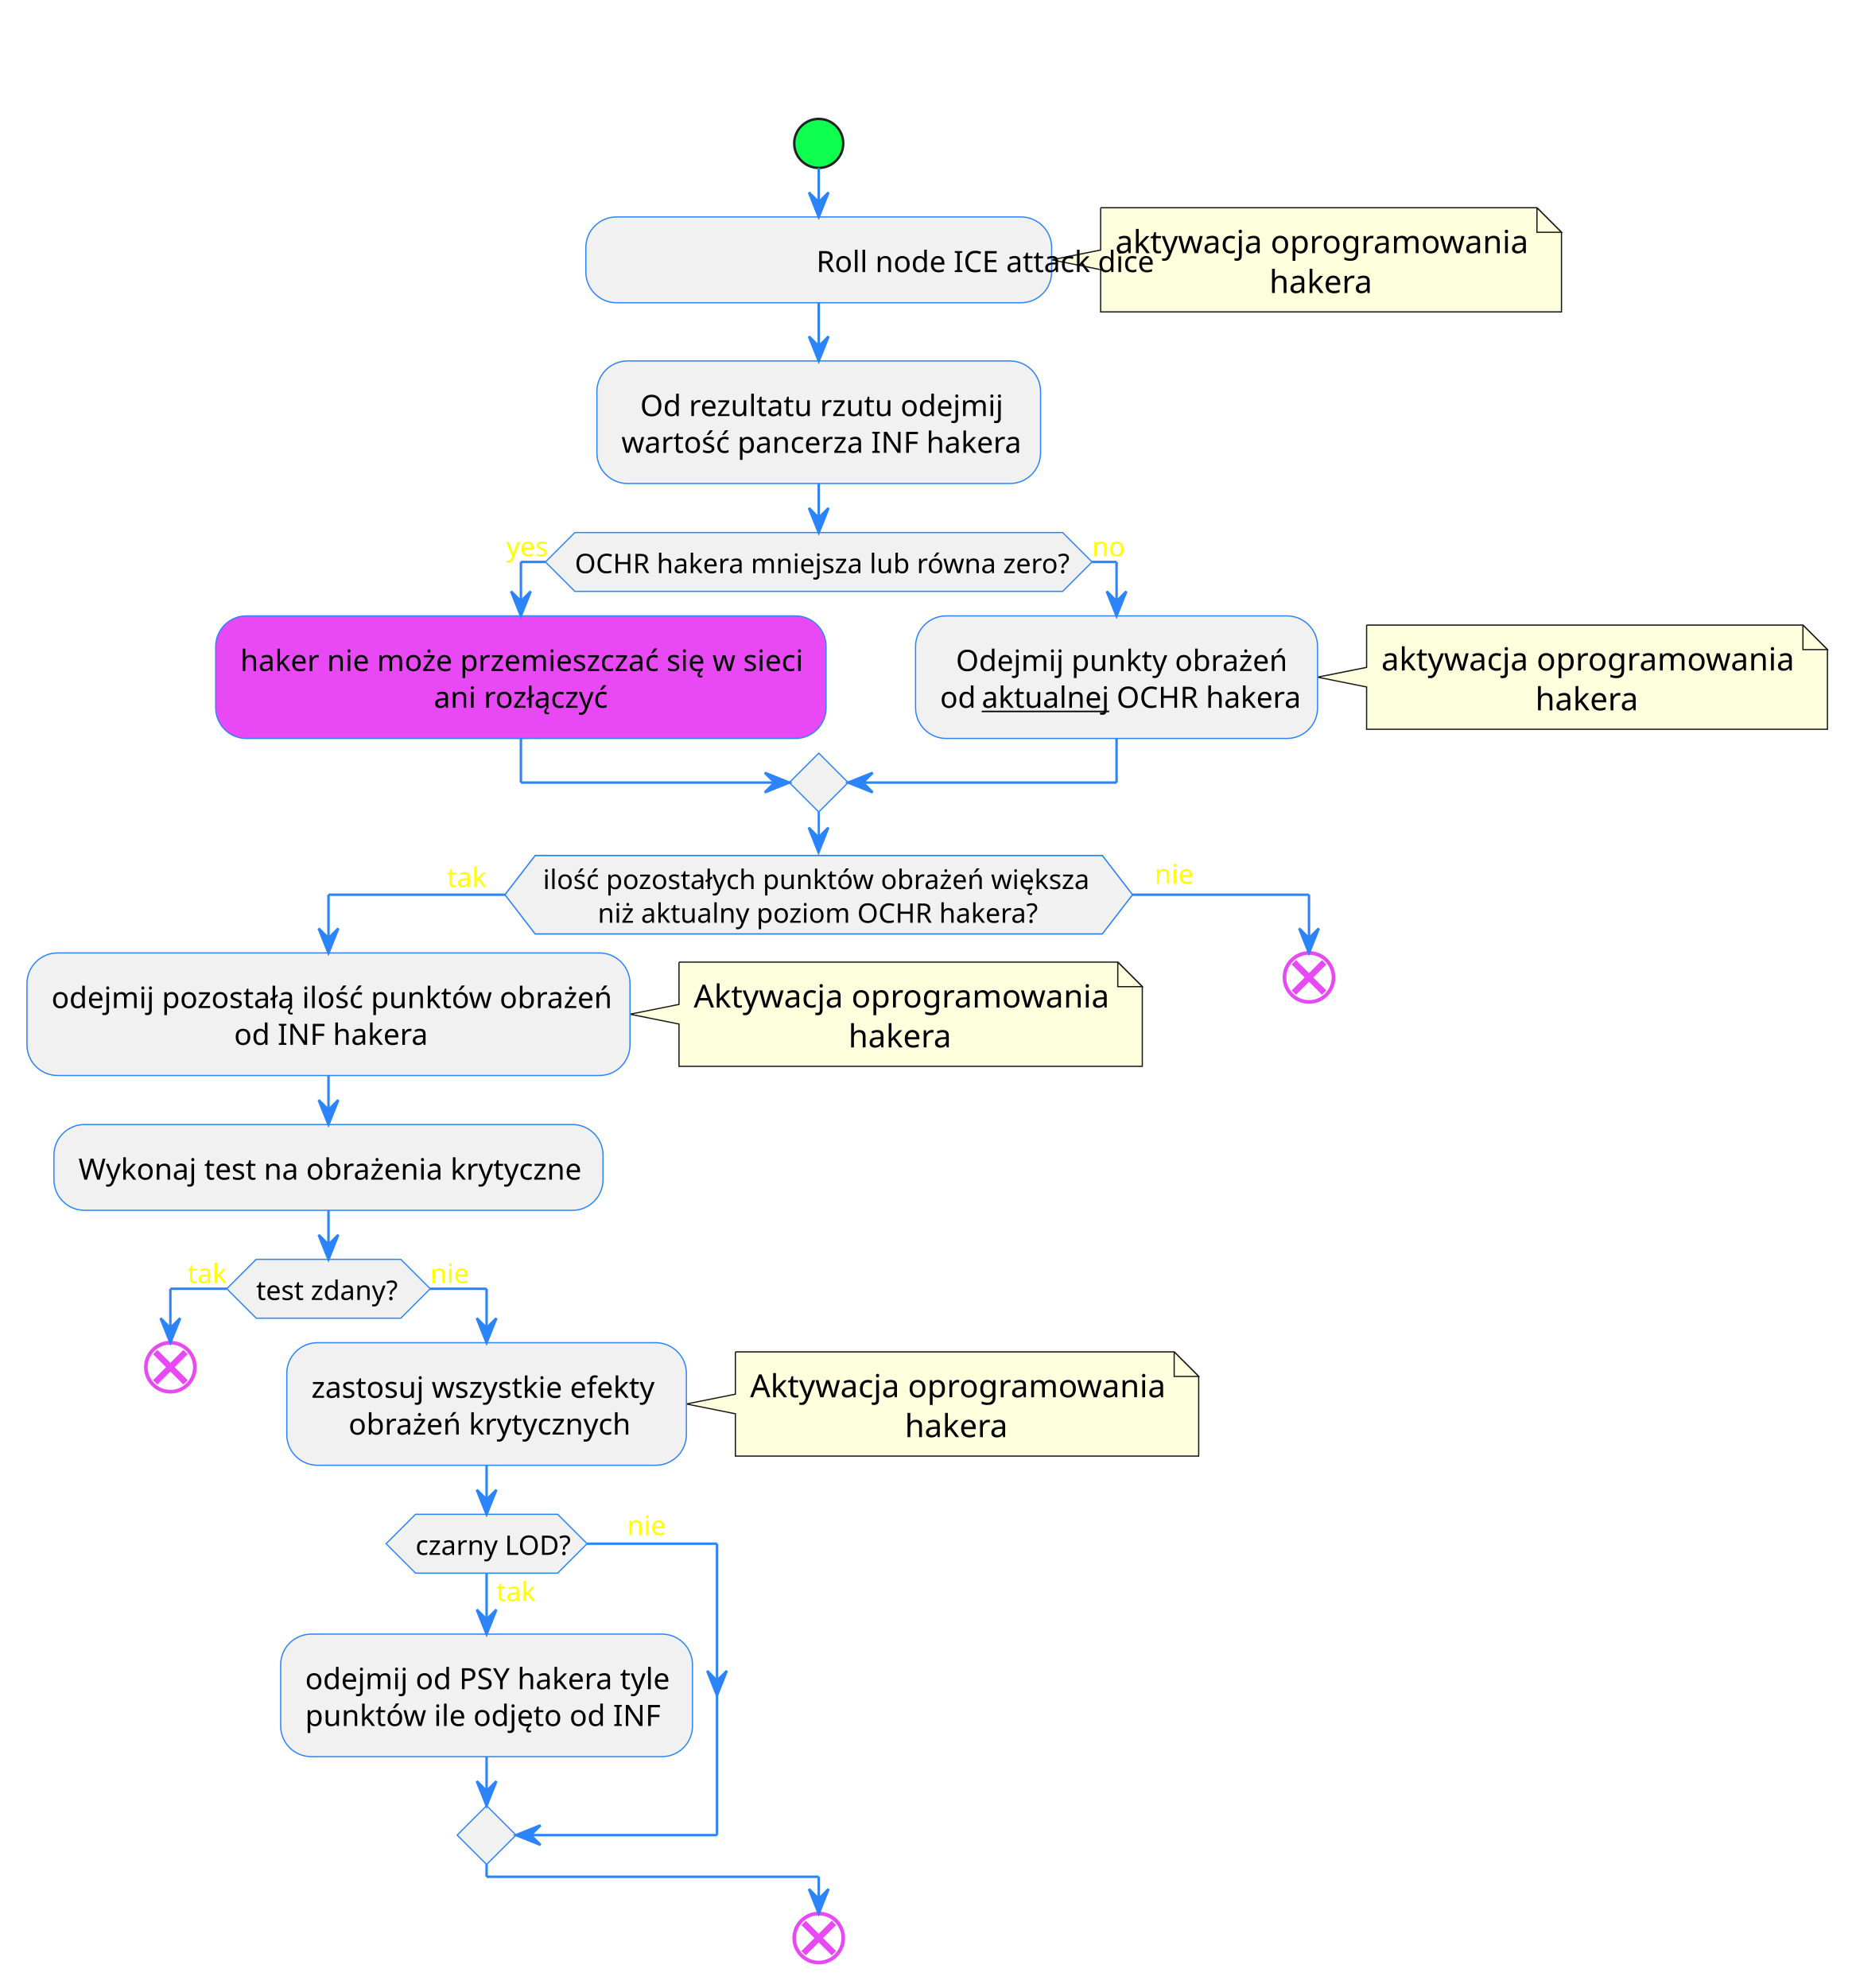
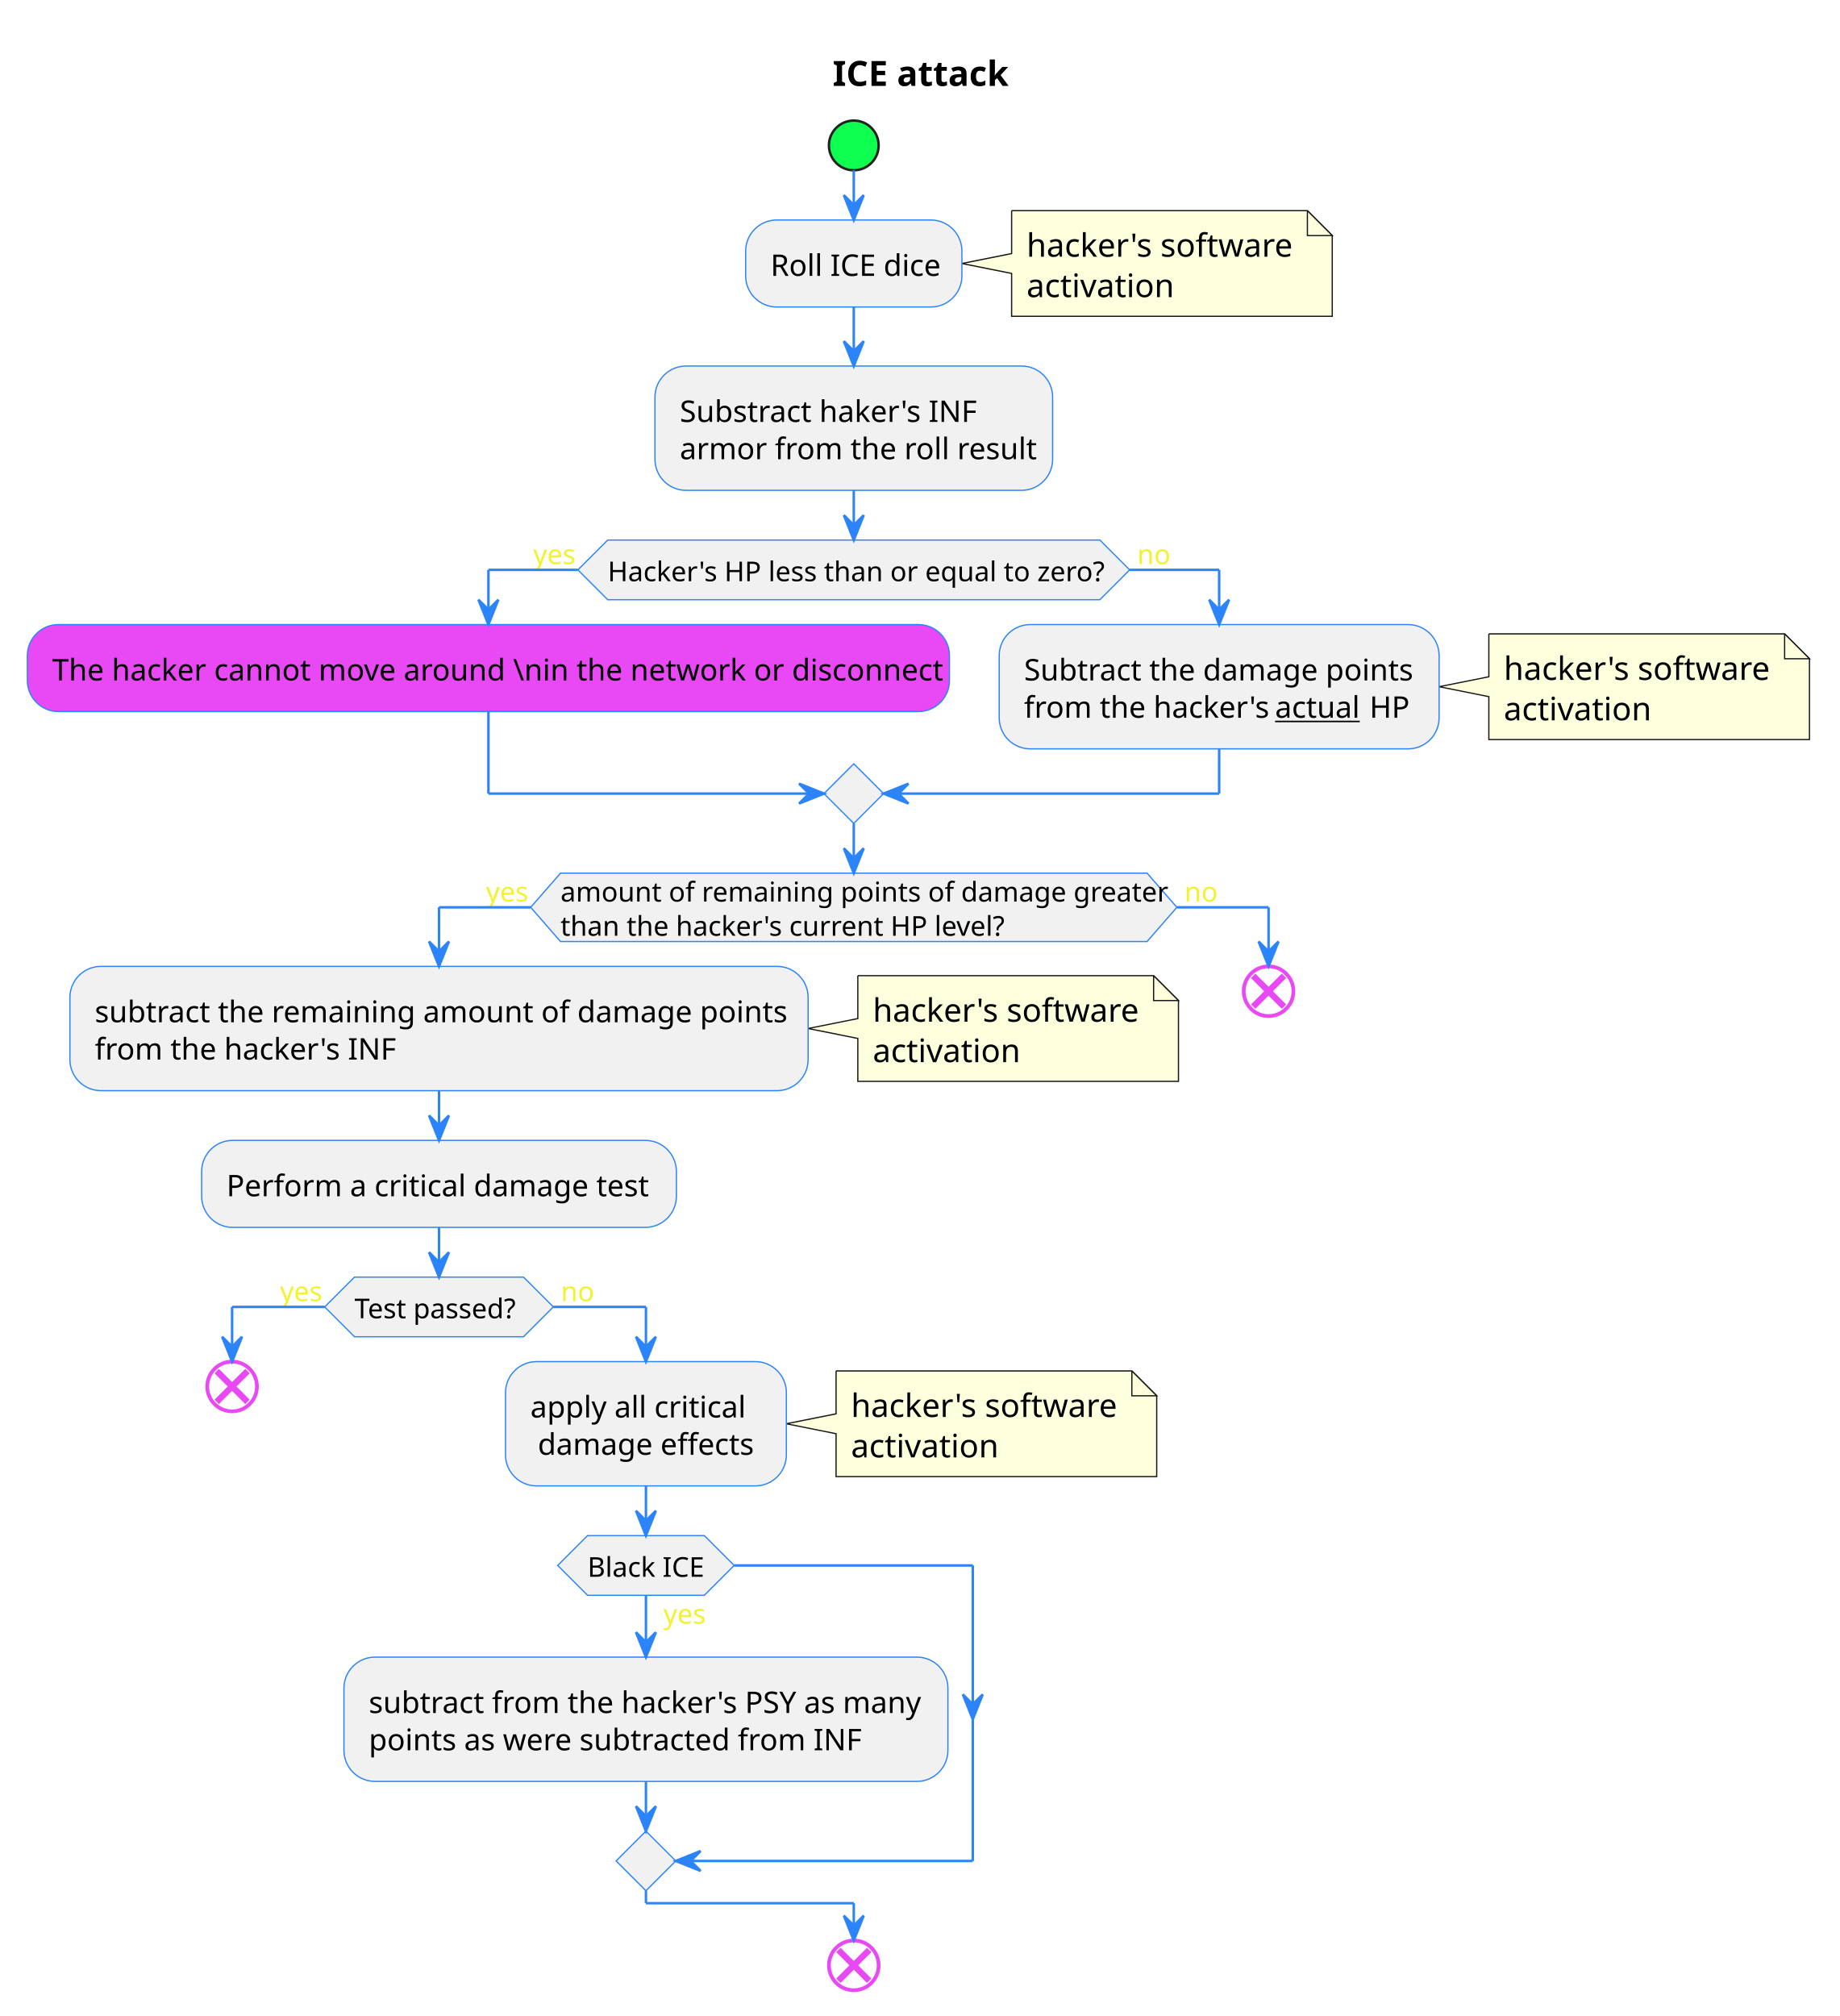
- <svg xmlns="http://www.w3.org/2000/svg" contentStyleType="text/css" height="811px" preserveAspectRatio="none" style="width:757px;height:811px;background:#FFFFFF;" version="1.1" viewBox="0 0 757 811" width="757px" zoomAndPan="magnify" id="svg247">
-   <defs id="defs2" />
-   <g id="g245">
-     <rect fill="none" height="27.5" id="_title" style="stroke:none;stroke-width:1.0;" width="72" x="341.25" y="15" />
-     <ellipse cx="334" cy="58.5" fill="#0FFF50" rx="10" ry="10" style="stroke:#222222;stroke-width:1.0;" id="ellipse7" />
-     <path d="M449,84.75 L449,102 L429,106 L449,110 L449,127.25 A0,0 0 0 0 449,127.25 L637,127.25 A0,0 0 0 0 637,127.25 L637,94.75 L627,84.75 L449,84.75 A0,0 0 0 0 449,84.75 " fill="#FEFFDD" style="stroke:#181818;stroke-width:0.5;" id="path9" />
-     <path d="M627,84.75 L627,94.75 L637,94.75 L627,84.75 " fill="#FEFFDD" style="stroke:#181818;stroke-width:0.5;" id="path11" />
-     <text fill="#000000" font-family="Oxanium" font-size="13" lengthAdjust="spacing" textLength="167" x="455" y="103.27" id="text13">aktywacja oprogramowania</text>
-     <text fill="#000000" font-family="Oxanium" font-size="13px" lengthAdjust="spacing" textLength="41" x="455" y="119.52" id="text15" transform="translate(62.818)">hakera</text>
-     <rect fill="#F1F1F1" height="35" rx="12.5" ry="12.5" style="stroke:#2C84FA;stroke-width:0.5;" width="190" x="239" y="88.5" id="rect17" />
-     <text fill="#000000" font-family="Oxanium" font-size="12px" lengthAdjust="spacing" textLength="170" x="333.028" y="110.98" id="text19" style="letter-spacing:0px">
-       <tspan style="text-align:center;text-anchor:middle" id="tspan511">Roll node ICE attack dice</tspan>
-     </text>
-     <rect fill="#F1F1F1" height="50" rx="12.5" ry="12.5" style="stroke:#2C84FA;stroke-width:0.5;" width="181" x="243.5" y="147.25" id="rect21" />
-     <text fill="#000000" font-family="Oxanium" font-size="12px" lengthAdjust="spacing" textLength="145" x="253.5" y="169.73" id="text23" transform="translate(7.664003)">Od rezultatu rzutu odejmij</text>
-     <text fill="#000000" font-family="Oxanium" font-size="12" lengthAdjust="spacing" textLength="161" x="253.5" y="184.73" id="text25">wartość pancerza INF hakera</text>
-     <polygon fill="#F1F1F1" points="234.5,217.25,433.5,217.25,445.5,229.25,433.5,241.25,234.5,241.25,222.5,229.25,234.5,217.25" style="stroke:#2C84FA;stroke-width:0.5;" id="polygon27" />
-     <text fill="#000000" font-family="Oxanium" font-size="11" lengthAdjust="spacing" textLength="199" x="234.5" y="233.815" id="text29">OCHR hakera mniejsza lub równa zero?</text>
-     <text fill="#000000" font-family="Oxanium" font-size="11px" lengthAdjust="spacing" textLength="16" x="206.5" y="226.94" id="text31" style="fill:#ffff00">yes</text>
-     <text fill="#000000" font-family="Oxanium" font-size="11px" lengthAdjust="spacing" textLength="15" x="445.5" y="226.94" id="text33" style="fill:#ffff00">no</text>
-     <rect fill="#E949F5" height="50" rx="12.5" ry="12.5" style="stroke:#2C84FA;stroke-width:0.5;" width="249" x="88" y="251.25" id="rect35" />
-     <text fill="#000000" font-family="Oxanium" font-size="12" lengthAdjust="spacing" textLength="229" x="98" y="273.73" id="text37">haker nie może przemieszczać się w sieci</text>
-     <text fill="#000000" font-family="Oxanium" font-size="12px" lengthAdjust="spacing" textLength="71" x="98" y="288.73" id="text39" transform="translate(78.988)">ani rozłączyć</text>
-     <path d="M557.5,255 L557.5,272.25 L537.5,276.25 L557.5,280.25 L557.5,297.5 A0,0 0 0 0 557.5,297.5 L745.5,297.5 A0,0 0 0 0 745.5,297.5 L745.5,265 L735.5,255 L557.5,255 A0,0 0 0 0 557.5,255 " fill="#FEFFDD" style="stroke:#181818;stroke-width:0.5;" id="path41" />
-     <path d="M735.5,255 L735.5,265 L745.5,265 L735.5,255 " fill="#FEFFDD" style="stroke:#181818;stroke-width:0.5;" id="path43" />
-     <text fill="#000000" font-family="Oxanium" font-size="13" lengthAdjust="spacing" textLength="167" x="563.5" y="273.52" id="text45">aktywacja oprogramowania</text>
-     <text fill="#000000" font-family="Oxanium" font-size="13px" lengthAdjust="spacing" textLength="41" x="563.5" y="289.77" id="text47" transform="translate(62.818)">hakera</text>
-     <rect fill="#F1F1F1" height="50" rx="12.5" ry="12.5" style="stroke:#2C84FA;stroke-width:0.5;" width="164" x="373.5" y="251.25" id="rect49" />
-     <text fill="#000000" font-family="Oxanium" font-size="12px" lengthAdjust="spacing" textLength="131" x="383.5" y="273.73" id="text51" transform="translate(6.451992)">Odejmij punkty obrażeń</text>
-     <g id="g535">
-       <text fill="#000000" font-family="Oxanium" font-size="12" lengthAdjust="spacing" textLength="14" x="383.5" y="288.73" id="text53">od</text>
-       <text fill="#000000" font-family="Oxanium" font-size="12" lengthAdjust="spacing" text-decoration="underline" textLength="52" x="400.5" y="288.73" id="text55">aktualnej</text>
-       <text fill="#000000" font-family="Oxanium" font-size="12" lengthAdjust="spacing" textLength="72" x="455.5" y="288.73" id="text57">OCHR hakera</text>
-     </g>
-     <polygon fill="#F1F1F1" points="334,307.25,346,319.25,334,331.25,322,319.25,334,307.25" style="stroke:#2C84FA;stroke-width:0.5;" id="polygon59" />
-     <polygon fill="#f1f1f1" points="446.5,351.25 458.5,365 446.5,378.75 221.5,378.75 209.5,365 221.5,351.25 " style="stroke:#2c84fa;stroke-width:0.5" id="polygon61" transform="matrix(1.028293,0,0,1.164172,-9.449746,-59.92295)" />
-     <text fill="#000000" font-family="Oxanium" font-size="11" lengthAdjust="spacing" textLength="222" x="221.5" y="362.69" id="text63">ilość pozostałych punktów obrażeń większa</text>
-     <text fill="#000000" font-family="Oxanium" font-size="11px" lengthAdjust="spacing" textLength="177" x="221.5" y="376.44" id="text65" transform="translate(22.335)">niż aktualny poziom OCHR hakera?</text>
-     <text fill="#000000" font-family="Oxanium" font-size="11px" lengthAdjust="spacing" textLength="16" x="193.5" y="362.69" id="text67" transform="translate(-11.10558,-0.8636085)" style="fill:#ffff00">tak</text>
-     <text fill="#000000" font-family="Oxanium" font-size="11px" lengthAdjust="spacing" textLength="15" x="458.5" y="362.69" id="text69" transform="translate(12.53975,-2.175749)" style="fill:#ffff00">nie</text>
-     <path d="M277,392.5 L277,409.75 L257,413.75 L277,417.75 L277,435 A0,0 0 0 0 277,435 L466,435 A0,0 0 0 0 466,435 L466,402.5 L456,392.5 L277,392.5 A0,0 0 0 0 277,392.5 " fill="#FEFFDD" style="stroke:#181818;stroke-width:0.5;" id="path71" />
-     <path d="M456,392.5 L456,402.5 L466,402.5 L456,392.5 " fill="#FEFFDD" style="stroke:#181818;stroke-width:0.5;" id="path73" />
-     <text fill="#000000" font-family="Oxanium" font-size="13" lengthAdjust="spacing" textLength="168" x="283" y="411.02" id="text75">Aktywacja oprogramowania</text>
-     <text fill="#000000" font-family="Oxanium" font-size="13px" lengthAdjust="spacing" textLength="41" x="283" y="427.27" id="text77" transform="translate(63.11)">hakera</text>
-     <rect fill="#F1F1F1" height="50" rx="12.5" ry="12.5" style="stroke:#2C84FA;stroke-width:0.5;" width="246" x="11" y="388.75" id="rect79" />
-     <text fill="#000000" font-family="Oxanium" font-size="12" lengthAdjust="spacing" textLength="226" x="21" y="411.23" id="text81">odejmij pozostałą ilość punktów obrażeń</text>
-     <text fill="#000000" font-family="Oxanium" font-size="12px" lengthAdjust="spacing" textLength="77" x="21" y="426.23" id="text83" transform="translate(74.50001)">od INF hakera</text>
-     <rect fill="#F1F1F1" height="35" rx="12.5" ry="12.5" style="stroke:#2C84FA;stroke-width:0.5;" width="224" x="22" y="458.75" id="rect85" />
-     <text fill="#000000" font-family="Oxanium" font-size="12" lengthAdjust="spacing" textLength="204" x="32" y="481.231" id="text87">Wykonaj test na obrażenia krytyczne</text>
-     <polygon fill="#F1F1F1" points="104.5,513.75,163.5,513.75,175.5,525.75,163.5,537.75,104.5,537.75,92.5,525.75,104.5,513.75" style="stroke:#2C84FA;stroke-width:0.5;" id="polygon89" />
-     <text fill="#000000" font-family="Oxanium" font-size="11" lengthAdjust="spacing" textLength="59" x="104.5" y="530.316" id="text91">test zdany?</text>
-     <text fill="#000000" font-family="Oxanium" font-size="11" lengthAdjust="spacing" textLength="16" x="76.5" y="523.441" id="text93" style="fill:#ffff00">tak</text>
-     <text fill="#000000" font-family="Oxanium" font-size="11" lengthAdjust="spacing" textLength="15" x="175.5" y="523.441" id="text95" style="fill:#ffff00">nie</text>
-     <text fill="#000000" font-family="Oxanium" font-size="11px" lengthAdjust="spacing" textLength="15" x="175.5" y="523.44" id="text95-3" transform="translate(80.33603,102.8058)" style="fill:#ffff00">nie</text>
-     <ellipse cx="69.5" cy="557.75" fill="none" rx="10" ry="10" style="stroke:#E949F5;stroke-width:1.5;" id="ellipse97" />
-     <line style="stroke:#E949F5;stroke-width:2.5;" x1="63.313" x2="75.687" y1="551.563" y2="563.938" id="line99" />
-     <line style="stroke:#E949F5;stroke-width:2.5;" x1="75.687" x2="63.313" y1="551.563" y2="563.938" id="line101" />
-     <path d="M300,551.501 L300,568.751 L280,572.751 L300,576.751 L300,594.001 A0,0 0 0 0 300,594.001 L489,594.001 A0,0 0 0 0 489,594.001 L489,561.501 L479,551.501 L300,551.501 A0,0 0 0 0 300,551.501 " fill="#FEFFDD" style="stroke:#181818;stroke-width:0.5;" id="path103" />
-     <path d="M479,551.501 L479,561.501 L489,561.501 L479,551.501 " fill="#FEFFDD" style="stroke:#181818;stroke-width:0.5;" id="path105" />
-     <text fill="#000000" font-family="Oxanium" font-size="13" lengthAdjust="spacing" textLength="168" x="306" y="570.021" id="text107">Aktywacja oprogramowania</text>
-     <text fill="#000000" font-family="Oxanium" font-size="13px" lengthAdjust="spacing" textLength="41" x="306" y="586.271" id="text109" transform="translate(63.11)">hakera</text>
-     <rect fill="#F1F1F1" height="50" rx="12.5" ry="12.5" style="stroke:#2C84FA;stroke-width:0.5;" width="163" x="117" y="547.75" id="rect111" />
-     <text fill="#000000" font-family="Oxanium" font-size="12" lengthAdjust="spacing" textLength="143" x="127" y="570.231" id="text113">zastosuj wszystkie efekty</text>
-     <text fill="#000000" font-family="Oxanium" font-size="12px" lengthAdjust="spacing" textLength="113" x="127" y="585.231" id="text115" transform="translate(15.204)">obrażeń krytycznych</text>
-     <rect fill="#F1F1F1" height="50" rx="12.5" ry="12.5" style="stroke:#2C84FA;stroke-width:0.5;" width="168" x="114.5" y="666.626" id="rect117" />
-     <text fill="#000000" font-family="Oxanium" font-size="12" lengthAdjust="spacing" textLength="148" x="124.5" y="689.106" id="text119">odejmij od PSY hakera tyle</text>
-     <text fill="#000000" font-family="Oxanium" font-size="12" lengthAdjust="spacing" textLength="142" x="124.5" y="704.106" id="text121">punktów ile odjęto od INF</text>
-     <polygon fill="#F1F1F1" points="169.5,617.751,227.5,617.751,239.5,629.751,227.5,641.751,169.5,641.751,157.5,629.751,169.5,617.751" style="stroke:#2C84FA;stroke-width:0.5;" id="polygon123" />
-     <text fill="#000000" font-family="Oxanium" font-size="11" lengthAdjust="spacing" textLength="16" x="202.5" y="653.191" id="text125" style="fill:#ffff00">tak</text>
-     <text fill="#000000" font-family="Oxanium" font-size="11px" lengthAdjust="spacing" textLength="58" x="169.5" y="634.316" id="text127">czarny LOD?</text>
-     <polygon fill="#F1F1F1" points="198.5,736.626,210.5,748.626,198.5,760.626,186.5,748.626,198.5,736.626" style="stroke:#2C84FA;stroke-width:0.5;" id="polygon129" />
-     <ellipse cx="534" cy="398.75" fill="none" rx="10" ry="10" style="stroke:#E949F5;stroke-width:1.5;" id="ellipse131" />
-     <line style="stroke:#E949F5;stroke-width:2.5;" x1="527.813" x2="540.187" y1="392.563" y2="404.937" id="line133" />
-     <line style="stroke:#E949F5;stroke-width:2.5;" x1="540.187" x2="527.813" y1="392.563" y2="404.937" id="line135" />
-     <ellipse cx="334" cy="790.626" fill="none" rx="10" ry="10" style="stroke:#E949F5;stroke-width:1.5;" id="ellipse137" />
-     <line style="stroke:#E949F5;stroke-width:2.5;" x1="327.813" x2="340.187" y1="784.439" y2="796.813" id="line139" />
-     <line style="stroke:#E949F5;stroke-width:2.5;" x1="340.187" x2="327.813" y1="784.439" y2="796.813" id="line141" />
-     <line style="stroke:#2C84FA;stroke-width:1.0;" x1="334" x2="334" y1="68.5" y2="88.5" id="line143" />
-     <polygon fill="#2C84FA" points="330,78.5,334,88.5,338,78.5,334,82.5" style="stroke:#2C84FA;stroke-width:1.0;" id="polygon145" />
-     <line style="stroke:#2C84FA;stroke-width:1.0;" x1="334" x2="334" y1="123.5" y2="147.25" id="line147" />
-     <polygon fill="#2C84FA" points="330,137.25,334,147.25,338,137.25,334,141.25" style="stroke:#2C84FA;stroke-width:1.0;" id="polygon149" />
-     <line style="stroke:#2C84FA;stroke-width:1.0;" x1="222.5" x2="212.5" y1="229.25" y2="229.25" id="line151" />
-     <line style="stroke:#2C84FA;stroke-width:1.0;" x1="212.5" x2="212.5" y1="229.25" y2="251.25" id="line153" />
-     <polygon fill="#2C84FA" points="208.5,241.25,212.5,251.25,216.5,241.25,212.5,245.25" style="stroke:#2C84FA;stroke-width:1.0;" id="polygon155" />
-     <line style="stroke:#2C84FA;stroke-width:1.0;" x1="445.5" x2="455.5" y1="229.25" y2="229.25" id="line157" />
-     <line style="stroke:#2C84FA;stroke-width:1.0;" x1="455.5" x2="455.5" y1="229.25" y2="251.25" id="line159" />
-     <polygon fill="#2C84FA" points="451.5,241.25,455.5,251.25,459.5,241.25,455.5,245.25" style="stroke:#2C84FA;stroke-width:1.0;" id="polygon161" />
-     <line style="stroke:#2C84FA;stroke-width:1.0;" x1="212.5" x2="212.5" y1="301.25" y2="319.25" id="line163" />
-     <line style="stroke:#2C84FA;stroke-width:1.0;" x1="212.5" x2="322" y1="319.25" y2="319.25" id="line165" />
-     <polygon fill="#2C84FA" points="312,315.25,322,319.25,312,323.25,316,319.25" style="stroke:#2C84FA;stroke-width:1.0;" id="polygon167" />
-     <line style="stroke:#2C84FA;stroke-width:1.0;" x1="455.5" x2="455.5" y1="301.25" y2="319.25" id="line169" />
-     <line style="stroke:#2C84FA;stroke-width:1.0;" x1="455.5" x2="346" y1="319.25" y2="319.25" id="line171" />
-     <polygon fill="#2C84FA" points="356,315.25,346,319.25,356,323.25,352,319.25" style="stroke:#2C84FA;stroke-width:1.0;" id="polygon173" />
-     <line style="stroke:#2C84FA;stroke-width:1.0;" x1="334" x2="334" y1="197.25" y2="217.25" id="line175" />
-     <polygon fill="#2C84FA" points="330,207.25,334,217.25,338,207.25,334,211.25" style="stroke:#2C84FA;stroke-width:1.0;" id="polygon177" />
-     <line style="stroke:#2C84FA;stroke-width:1.0;" x1="134" x2="134" y1="438.75" y2="458.75" id="line179" />
-     <polygon fill="#2C84FA" points="130,448.75,134,458.75,138,448.75,134,452.75" style="stroke:#2C84FA;stroke-width:1.0;" id="polygon181" />
-     <line style="stroke:#2C84FA;stroke-width:1.0;" x1="198.5" x2="198.5" y1="641.751" y2="666.626" id="line183" />
-     <polygon fill="#2C84FA" points="194.5,656.626,198.5,666.626,202.5,656.626,198.5,660.626" style="stroke:#2C84FA;stroke-width:1.0;" id="polygon185" />
-     <line style="stroke:#2C84FA;stroke-width:1.0;" x1="239.5" x2="292.5" y1="629.751" y2="629.751" id="line187" />
-     <polygon fill="#2C84FA" points="288.5,681.626,292.5,691.626,296.5,681.626,292.5,685.626" style="stroke:#2C84FA;stroke-width:1.0;" id="polygon189" />
-     <line style="stroke:#2C84FA;stroke-width:1.0;" x1="292.5" x2="292.5" y1="629.751" y2="748.626" id="line191" />
-     <line style="stroke:#2C84FA;stroke-width:1.0;" x1="292.5" x2="210.5" y1="748.626" y2="748.626" id="line193" />
-     <polygon fill="#2C84FA" points="220.5,744.626,210.5,748.626,220.5,752.626,216.5,748.626" style="stroke:#2C84FA;stroke-width:1.0;" id="polygon195" />
-     <line style="stroke:#2C84FA;stroke-width:1.0;" x1="198.5" x2="198.5" y1="716.626" y2="736.626" id="line197" />
-     <polygon fill="#2C84FA" points="194.5,726.626,198.5,736.626,202.5,726.626,198.5,730.626" style="stroke:#2C84FA;stroke-width:1.0;" id="polygon199" />
-     <line style="stroke:#2C84FA;stroke-width:1.0;" x1="198.5" x2="198.5" y1="597.751" y2="617.751" id="line201" />
-     <polygon fill="#2C84FA" points="194.5,607.751,198.5,617.751,202.5,607.751,198.5,611.751" style="stroke:#2C84FA;stroke-width:1.0;" id="polygon203" />
-     <line style="stroke:#2C84FA;stroke-width:1.0;" x1="92.5" x2="69.5" y1="525.75" y2="525.75" id="line205" />
-     <line style="stroke:#2C84FA;stroke-width:1.0;" x1="69.5" x2="69.5" y1="525.75" y2="547.75" id="line207" />
-     <polygon fill="#2C84FA" points="65.5,537.75,69.5,547.75,73.5,537.75,69.5,541.75" style="stroke:#2C84FA;stroke-width:1.0;" id="polygon209" />
-     <line style="stroke:#2C84FA;stroke-width:1.0;" x1="175.5" x2="198.5" y1="525.75" y2="525.75" id="line211" />
-     <line style="stroke:#2C84FA;stroke-width:1.0;" x1="198.5" x2="198.5" y1="525.75" y2="547.75" id="line213" />
-     <polygon fill="#2C84FA" points="194.5,537.75,198.5,547.75,202.5,537.75,198.5,541.75" style="stroke:#2C84FA;stroke-width:1.0;" id="polygon215" />
-     <line style="stroke:#2C84FA;stroke-width:1.0;" x1="198.5" x2="198.5" y1="760.626" y2="765.626" id="line217" />
-     <line style="stroke:#2C84FA;stroke-width:1.0;" x1="198.5" x2="334" y1="765.626" y2="765.626" id="line219" />
-     <line style="stroke:#2C84FA;stroke-width:1.0;" x1="334" x2="334" y1="765.626" y2="780.626" id="line221" />
-     <polygon fill="#2C84FA" points="330,770.626,334,780.626,338,770.626,334,774.626" style="stroke:#2C84FA;stroke-width:1.0;" id="polygon223" />
-     <line style="stroke:#2C84FA;stroke-width:1.0;" x1="134" x2="134" y1="493.75" y2="513.75" id="line225" />
-     <polygon fill="#2C84FA" points="130,503.75,134,513.75,138,503.75,134,507.75" style="stroke:#2C84FA;stroke-width:1.0;" id="polygon227" />
-     <line style="stroke:#2c84fa;stroke-width:0.979" x1="206.33" x2="134" y1="365" y2="365" id="line229" />
-     <line style="stroke:#2C84FA;stroke-width:1.0;" x1="134" x2="134" y1="365" y2="388.75" id="line231" />
-     <polygon fill="#2C84FA" points="130,378.75,134,388.75,138,378.75,134,382.75" style="stroke:#2C84FA;stroke-width:1.0;" id="polygon233" />
-     <line style="stroke:#2c84fa;stroke-width:0.978" x1="461.745" x2="534" y1="365" y2="365" id="line235" />
-     <line style="stroke:#2C84FA;stroke-width:1.0;" x1="534" x2="534" y1="365" y2="388.75" id="line237" />
-     <polygon fill="#2C84FA" points="530,378.75,534,388.75,538,378.75,534,382.75" style="stroke:#2C84FA;stroke-width:1.0;" id="polygon239" />
-     <line style="stroke:#2c84fa;stroke-width:0.88" x1="334" x2="334" y1="331.25" y2="346.755" id="line241" />
-     <polygon fill="#2c84fa" points="334,351.25 338,341.25 334,345.25 330,341.25 " style="stroke:#2c84fa;stroke-width:1" id="polygon243" transform="translate(-0.08936538,-3.623468)" />
+ <svg xmlns="http://www.w3.org/2000/svg" contentStyleType="text/css" height="811px" preserveAspectRatio="none" style="width:740px;height:811px;background:transparent;" version="1.1" viewBox="0 0 740 811" width="740px" zoomAndPan="magnify">
+   <defs />
+   <g>
+     <rect fill="none" height="27.5" id="_title" style="stroke:none;stroke-width:1.0;" width="77" x="330" y="15" />
+     <text fill="#000000" font-family="Oxanium" font-size="14" font-weight="bold" lengthAdjust="spacing" textLength="67" x="335" y="34.56">ICE attack</text>
+     <ellipse cx="343.5" cy="58.5" fill="#0FFF50" rx="10" ry="10" style="stroke:#222222;stroke-width:1.0;" />
+     <path d="M407,84.75 L407,102 L387,106 L407,110 L407,127.25 A0,0 0 0 0 407,127.25 L536,127.25 A0,0 0 0 0 536,127.25 L536,94.75 L526,84.75 L407,84.75 A0,0 0 0 0 407,84.75 " fill="#FEFFDD" style="stroke:#181818;stroke-width:0.5;" />
+     <path d="M526,84.75 L526,94.75 L536,94.75 L526,84.75 " fill="#FEFFDD" style="stroke:#181818;stroke-width:0.5;" />
+     <text fill="#000000" font-family="Oxanium" font-size="13" lengthAdjust="spacing" textLength="108" x="413" y="103.27">hacker's software</text>
+     <text fill="#000000" font-family="Oxanium" font-size="13" lengthAdjust="spacing" textLength="60" x="413" y="119.52">activation</text>
+     <rect fill="#F1F1F1" height="35" rx="12.5" ry="12.5" style="stroke:#2C84FA;stroke-width:0.5;" width="87" x="300" y="88.5" />
+     <text fill="#000000" font-family="Oxanium" font-size="12" lengthAdjust="spacing" textLength="67" x="310" y="110.98">Roll ICE dice</text>
+     <rect fill="#F1F1F1" height="50" rx="12.5" ry="12.5" style="stroke:#2C84FA;stroke-width:0.5;" width="160" x="263.5" y="147.25" />
+     <text fill="#000000" font-family="Oxanium" font-size="12" lengthAdjust="spacing" textLength="119" x="273.5" y="169.73">Substract haker's INF</text>
+     <text fill="#000000" font-family="Oxanium" font-size="12" lengthAdjust="spacing" textLength="140" x="273.5" y="184.73">armor from the roll result</text>
+     <polygon fill="#F1F1F1" points="244.5,217.25,442.5,217.25,454.5,229.25,442.5,241.25,244.5,241.25,232.5,229.25,244.5,217.25" style="stroke:#2C84FA;stroke-width:0.5;" />
+     <text fill="#000000" font-family="Oxanium" font-size="11" lengthAdjust="spacing" textLength="198" x="244.5" y="233.815">Hacker's HP less than or equal to zero?</text>
+     <text fill="#F2F230" font-family="Oxanium" font-size="11" lengthAdjust="spacing" textLength="18" x="214.5" y="226.94">yes</text>
+     <text fill="#F2F230" font-family="Oxanium" font-size="11" lengthAdjust="spacing" textLength="12" x="457.5" y="226.94">no</text>
+     <rect fill="#E949F5" height="35" rx="12.5" ry="12.5" style="stroke:#2C84FA;stroke-width:0.5;" width="371" x="11" y="251.25" />
+     <text fill="#000000" font-family="Oxanium" font-size="12" lengthAdjust="spacing" textLength="351" x="21" y="273.73">The hacker cannot move around \nin the network or
+       disconnect</text>
+     <path d="M599,255 L599,272.25 L579,276.25 L599,280.25 L599,297.5 A0,0 0 0 0 599,297.5 L728,297.5 A0,0 0 0 0 728,297.5 L728,265 L718,255 L599,255 A0,0 0 0 0 599,255 " fill="#FEFFDD" style="stroke:#181818;stroke-width:0.5;" />
+     <path d="M718,255 L718,265 L728,265 L718,255 " fill="#FEFFDD" style="stroke:#181818;stroke-width:0.5;" />
+     <text fill="#000000" font-family="Oxanium" font-size="13" lengthAdjust="spacing" textLength="108" x="605" y="273.52">hacker's software</text>
+     <text fill="#000000" font-family="Oxanium" font-size="13" lengthAdjust="spacing" textLength="60" x="605" y="289.77">activation</text>
+     <rect fill="#F1F1F1" height="50" rx="12.5" ry="12.5" style="stroke:#2C84FA;stroke-width:0.5;" width="177" x="402" y="251.25" />
+     <text fill="#000000" font-family="Oxanium" font-size="12" lengthAdjust="spacing" textLength="157" x="412" y="273.73">Subtract the damage points</text>
+     <text fill="#000000" font-family="Oxanium" font-size="12" lengthAdjust="spacing" textLength="98" x="412" y="288.73">from the hacker's</text>
+     <text fill="#000000" font-family="Oxanium" font-size="12" lengthAdjust="spacing" text-decoration="underline" textLength="35" x="513" y="288.73">actual</text>
+     <text fill="#000000" font-family="Oxanium" font-size="12" lengthAdjust="spacing" textLength="16" x="551" y="288.73">HP</text>
+     <polygon fill="#F1F1F1" points="343.5,307.25,355.5,319.25,343.5,331.25,331.5,319.25,343.5,307.25" style="stroke:#2C84FA;stroke-width:0.5;" />
+     <polygon fill="#F1F1F1" points="225.5,351.25,461.5,351.25,473.5,365,461.5,378.75,225.5,378.75,213.5,365,225.5,351.25" style="stroke:#2C84FA;stroke-width:0.5;" />
+     <text fill="#000000" font-family="Oxanium" font-size="11" lengthAdjust="spacing" textLength="233" x="225.5" y="362.69">amount of remaining points of damage greater</text>
+     <text fill="#000000" font-family="Oxanium" font-size="11" lengthAdjust="spacing" textLength="176" x="225.5" y="376.44">than the hacker's current HP level?</text>
+     <text fill="#F2F230" font-family="Oxanium" font-size="11" lengthAdjust="spacing" textLength="18" x="195.5" y="362.69">yes</text>
+     <text fill="#F2F230" font-family="Oxanium" font-size="11" lengthAdjust="spacing" textLength="12" x="476.5" y="362.69">no</text>
+     <path d="M345.125,392.5 L345.125,409.75 L325.125,413.75 L345.125,417.75 L345.125,435 A0,0 0 0 0 345.125,435 L474.125,435 A0,0 0 0 0 474.125,435 L474.125,402.5 L464.125,392.5 L345.125,392.5 A0,0 0 0 0 345.125,392.5 " fill="#FEFFDD" style="stroke:#181818;stroke-width:0.5;" />
+     <path d="M464.125,392.5 L464.125,402.5 L474.125,402.5 L464.125,392.5 " fill="#FEFFDD" style="stroke:#181818;stroke-width:0.5;" />
+     <text fill="#000000" font-family="Oxanium" font-size="13" lengthAdjust="spacing" textLength="108" x="351.125" y="411.02">hacker's software</text>
+     <text fill="#000000" font-family="Oxanium" font-size="13" lengthAdjust="spacing" textLength="60" x="351.125" y="427.27">activation</text>
+     <rect fill="#F1F1F1" height="50" rx="12.5" ry="12.5" style="stroke:#2C84FA;stroke-width:0.5;" width="297" x="28.125" y="388.75" />
+     <text fill="#000000" font-family="Oxanium" font-size="12" lengthAdjust="spacing" textLength="277" x="38.125" y="411.23">subtract the remaining amount of damage points</text>
+     <text fill="#000000" font-family="Oxanium" font-size="12" lengthAdjust="spacing" textLength="120" x="38.125" y="426.23">from the hacker's INF</text>
+     <rect fill="#F1F1F1" height="35" rx="12.5" ry="12.5" style="stroke:#2C84FA;stroke-width:0.5;" width="191" x="81.125" y="458.75" />
+     <text fill="#000000" font-family="Oxanium" font-size="12" lengthAdjust="spacing" textLength="171" x="91.125" y="481.231">Perform a critical damage test</text>
+     <polygon fill="#F1F1F1" points="142.625,513.75,210.625,513.75,222.625,525.75,210.625,537.75,142.625,537.75,130.625,525.75,142.625,513.75" style="stroke:#2C84FA;stroke-width:0.5;" />
+     <text fill="#000000" font-family="Oxanium" font-size="11" lengthAdjust="spacing" textLength="68" x="142.625" y="530.316">Test passed?</text>
+     <text fill="#F2F230" font-family="Oxanium" font-size="11" lengthAdjust="spacing" textLength="18" x="112.625" y="523.441">yes</text>
+     <text fill="#F2F230" font-family="Oxanium" font-size="11" lengthAdjust="spacing" textLength="12" x="225.625" y="523.441">no</text>
+     <ellipse cx="93.375" cy="557.75" fill="none" rx="10" ry="10" style="stroke:#E949F5;stroke-width:1.5;" />
+     <line style="stroke:#E949F5;stroke-width:2.5;" x1="87.188" x2="99.562" y1="551.563" y2="563.938" />
+     <line style="stroke:#E949F5;stroke-width:2.5;" x1="99.562" x2="87.188" y1="551.563" y2="563.938" />
+     <path d="M336.375,551.501 L336.375,568.751 L316.375,572.751 L336.375,576.751 L336.375,594.001 A0,0 0 0 0 336.375,594.001 L465.375,594.001 A0,0 0 0 0 465.375,594.001 L465.375,561.501 L455.375,551.501 L336.375,551.501 A0,0 0 0 0 336.375,551.501 " fill="#FEFFDD" style="stroke:#181818;stroke-width:0.5;" />
+     <path d="M455.375,551.501 L455.375,561.501 L465.375,561.501 L455.375,551.501 " fill="#FEFFDD" style="stroke:#181818;stroke-width:0.5;" />
+     <text fill="#000000" font-family="Oxanium" font-size="13" lengthAdjust="spacing" textLength="108" x="342.375" y="570.021">hacker's software</text>
+     <text fill="#000000" font-family="Oxanium" font-size="13" lengthAdjust="spacing" textLength="60" x="342.375" y="586.271">activation</text>
+     <rect fill="#F1F1F1" height="50" rx="12.5" ry="12.5" style="stroke:#2C84FA;stroke-width:0.5;" width="113" x="203.375" y="547.75" />
+     <text fill="#000000" font-family="Oxanium" font-size="12" lengthAdjust="spacing" textLength="86" x="213.375" y="570.231">apply all critical</text>
+     <text fill="#000000" font-family="Oxanium" font-size="12" lengthAdjust="spacing" textLength="90" x="216.375" y="585.231">damage effects</text>
+     <rect fill="#F1F1F1" height="50" rx="12.5" ry="12.5" style="stroke:#2C84FA;stroke-width:0.5;" width="243" x="138.375" y="666.626" />
+     <text fill="#000000" font-family="Oxanium" font-size="12" lengthAdjust="spacing" textLength="223" x="148.375" y="689.106">subtract from the hacker's PSY as many</text>
+     <text fill="#000000" font-family="Oxanium" font-size="12" lengthAdjust="spacing" textLength="197" x="148.375" y="704.106">points as were subtracted from INF</text>
+     <polygon fill="#F1F1F1" points="236.375,617.751,283.375,617.751,295.375,629.751,283.375,641.751,236.375,641.751,224.375,629.751,236.375,617.751" style="stroke:#2C84FA;stroke-width:0.5;" />
+     <text fill="#F2F230" font-family="Oxanium" font-size="11" lengthAdjust="spacing" textLength="18" x="266.875" y="653.191">yes</text>
+     <text fill="#000000" font-family="Oxanium" font-size="11" lengthAdjust="spacing" textLength="47" x="236.375" y="634.316">Black ICE</text>
+     <polygon fill="#F1F1F1" points="259.875,736.626,271.875,748.626,259.875,760.626,247.875,748.626,259.875,736.626" style="stroke:#2C84FA;stroke-width:0.5;" />
+     <ellipse cx="510.375" cy="398.75" fill="none" rx="10" ry="10" style="stroke:#E949F5;stroke-width:1.5;" />
+     <line style="stroke:#E949F5;stroke-width:2.5;" x1="504.188" x2="516.562" y1="392.563" y2="404.937" />
+     <line style="stroke:#E949F5;stroke-width:2.5;" x1="516.562" x2="504.188" y1="392.563" y2="404.937" />
+     <ellipse cx="343.5" cy="790.626" fill="none" rx="10" ry="10" style="stroke:#E949F5;stroke-width:1.5;" />
+     <line style="stroke:#E949F5;stroke-width:2.5;" x1="337.313" x2="349.687" y1="784.439" y2="796.813" />
+     <line style="stroke:#E949F5;stroke-width:2.5;" x1="349.687" x2="337.313" y1="784.439" y2="796.813" />
+     <line style="stroke:#2C84FA;stroke-width:1.0;" x1="343.5" x2="343.5" y1="68.5" y2="88.5" />
+     <polygon fill="#2C84FA" points="339.5,78.5,343.5,88.5,347.5,78.5,343.5,82.5" style="stroke:#2C84FA;stroke-width:1.0;" />
+     <line style="stroke:#2C84FA;stroke-width:1.0;" x1="343.5" x2="343.5" y1="123.5" y2="147.25" />
+     <polygon fill="#2C84FA" points="339.5,137.25,343.5,147.25,347.5,137.25,343.5,141.25" style="stroke:#2C84FA;stroke-width:1.0;" />
+     <line style="stroke:#2C84FA;stroke-width:1.0;" x1="232.5" x2="196.5" y1="229.25" y2="229.25" />
+     <line style="stroke:#2C84FA;stroke-width:1.0;" x1="196.5" x2="196.5" y1="229.25" y2="251.25" />
+     <polygon fill="#2C84FA" points="192.5,241.25,196.5,251.25,200.5,241.25,196.5,245.25" style="stroke:#2C84FA;stroke-width:1.0;" />
+     <line style="stroke:#2C84FA;stroke-width:1.0;" x1="454.5" x2="490.5" y1="229.25" y2="229.25" />
+     <line style="stroke:#2C84FA;stroke-width:1.0;" x1="490.5" x2="490.5" y1="229.25" y2="251.25" />
+     <polygon fill="#2C84FA" points="486.5,241.25,490.5,251.25,494.5,241.25,490.5,245.25" style="stroke:#2C84FA;stroke-width:1.0;" />
+     <line style="stroke:#2C84FA;stroke-width:1.0;" x1="196.5" x2="196.5" y1="286.25" y2="319.25" />
+     <line style="stroke:#2C84FA;stroke-width:1.0;" x1="196.5" x2="331.5" y1="319.25" y2="319.25" />
+     <polygon fill="#2C84FA" points="321.5,315.25,331.5,319.25,321.5,323.25,325.5,319.25" style="stroke:#2C84FA;stroke-width:1.0;" />
+     <line style="stroke:#2C84FA;stroke-width:1.0;" x1="490.5" x2="490.5" y1="301.25" y2="319.25" />
+     <line style="stroke:#2C84FA;stroke-width:1.0;" x1="490.5" x2="355.5" y1="319.25" y2="319.25" />
+     <polygon fill="#2C84FA" points="365.5,315.25,355.5,319.25,365.5,323.25,361.5,319.25" style="stroke:#2C84FA;stroke-width:1.0;" />
+     <line style="stroke:#2C84FA;stroke-width:1.0;" x1="343.5" x2="343.5" y1="197.25" y2="217.25" />
+     <polygon fill="#2C84FA" points="339.5,207.25,343.5,217.25,347.5,207.25,343.5,211.25" style="stroke:#2C84FA;stroke-width:1.0;" />
+     <line style="stroke:#2C84FA;stroke-width:1.0;" x1="176.625" x2="176.625" y1="438.75" y2="458.75" />
+     <polygon fill="#2C84FA" points="172.625,448.75,176.625,458.75,180.625,448.75,176.625,452.75" style="stroke:#2C84FA;stroke-width:1.0;" />
+     <line style="stroke:#2C84FA;stroke-width:1.0;" x1="259.875" x2="259.875" y1="641.751" y2="666.626" />
+     <polygon fill="#2C84FA" points="255.875,656.626,259.875,666.626,263.875,656.626,259.875,660.626" style="stroke:#2C84FA;stroke-width:1.0;" />
+     <line style="stroke:#2C84FA;stroke-width:1.0;" x1="295.375" x2="391.375" y1="629.751" y2="629.751" />
+     <polygon fill="#2C84FA" points="387.375,681.626,391.375,691.626,395.375,681.626,391.375,685.626" style="stroke:#2C84FA;stroke-width:1.0;" />
+     <line style="stroke:#2C84FA;stroke-width:1.0;" x1="391.375" x2="391.375" y1="629.751" y2="748.626" />
+     <line style="stroke:#2C84FA;stroke-width:1.0;" x1="391.375" x2="271.875" y1="748.626" y2="748.626" />
+     <polygon fill="#2C84FA" points="281.875,744.626,271.875,748.626,281.875,752.626,277.875,748.626" style="stroke:#2C84FA;stroke-width:1.0;" />
+     <line style="stroke:#2C84FA;stroke-width:1.0;" x1="259.875" x2="259.875" y1="716.626" y2="736.626" />
+     <polygon fill="#2C84FA" points="255.875,726.626,259.875,736.626,263.875,726.626,259.875,730.626" style="stroke:#2C84FA;stroke-width:1.0;" />
+     <line style="stroke:#2C84FA;stroke-width:1.0;" x1="259.875" x2="259.875" y1="597.751" y2="617.751" />
+     <polygon fill="#2C84FA" points="255.875,607.751,259.875,617.751,263.875,607.751,259.875,611.751" style="stroke:#2C84FA;stroke-width:1.0;" />
+     <line style="stroke:#2C84FA;stroke-width:1.0;" x1="130.625" x2="93.375" y1="525.75" y2="525.75" />
+     <line style="stroke:#2C84FA;stroke-width:1.0;" x1="93.375" x2="93.375" y1="525.75" y2="547.75" />
+     <polygon fill="#2C84FA" points="89.375,537.75,93.375,547.75,97.375,537.75,93.375,541.75" style="stroke:#2C84FA;stroke-width:1.0;" />
+     <line style="stroke:#2C84FA;stroke-width:1.0;" x1="222.625" x2="259.875" y1="525.75" y2="525.75" />
+     <line style="stroke:#2C84FA;stroke-width:1.0;" x1="259.875" x2="259.875" y1="525.75" y2="547.75" />
+     <polygon fill="#2C84FA" points="255.875,537.75,259.875,547.75,263.875,537.75,259.875,541.75" style="stroke:#2C84FA;stroke-width:1.0;" />
+     <line style="stroke:#2C84FA;stroke-width:1.0;" x1="259.875" x2="259.875" y1="760.626" y2="765.626" />
+     <line style="stroke:#2C84FA;stroke-width:1.0;" x1="259.875" x2="343.5" y1="765.626" y2="765.626" />
+     <line style="stroke:#2C84FA;stroke-width:1.0;" x1="343.5" x2="343.5" y1="765.626" y2="780.626" />
+     <polygon fill="#2C84FA" points="339.5,770.626,343.5,780.626,347.5,770.626,343.5,774.626" style="stroke:#2C84FA;stroke-width:1.0;" />
+     <line style="stroke:#2C84FA;stroke-width:1.0;" x1="176.625" x2="176.625" y1="493.75" y2="513.75" />
+     <polygon fill="#2C84FA" points="172.625,503.75,176.625,513.75,180.625,503.75,176.625,507.75" style="stroke:#2C84FA;stroke-width:1.0;" />
+     <line style="stroke:#2C84FA;stroke-width:1.0;" x1="213.5" x2="176.625" y1="365" y2="365" />
+     <line style="stroke:#2C84FA;stroke-width:1.0;" x1="176.625" x2="176.625" y1="365" y2="388.75" />
+     <polygon fill="#2C84FA" points="172.625,378.75,176.625,388.75,180.625,378.75,176.625,382.75" style="stroke:#2C84FA;stroke-width:1.0;" />
+     <line style="stroke:#2C84FA;stroke-width:1.0;" x1="473.5" x2="510.375" y1="365" y2="365" />
+     <line style="stroke:#2C84FA;stroke-width:1.0;" x1="510.375" x2="510.375" y1="365" y2="388.75" />
+     <polygon fill="#2C84FA" points="506.375,378.75,510.375,388.75,514.375,378.75,510.375,382.75" style="stroke:#2C84FA;stroke-width:1.0;" />
+     <line style="stroke:#2C84FA;stroke-width:1.0;" x1="343.5" x2="343.5" y1="331.25" y2="351.25" />
+     <polygon fill="#2C84FA" points="339.5,341.25,343.5,351.25,347.5,341.25,343.5,345.25" style="stroke:#2C84FA;stroke-width:1.0;" />
  </g>
</svg>
